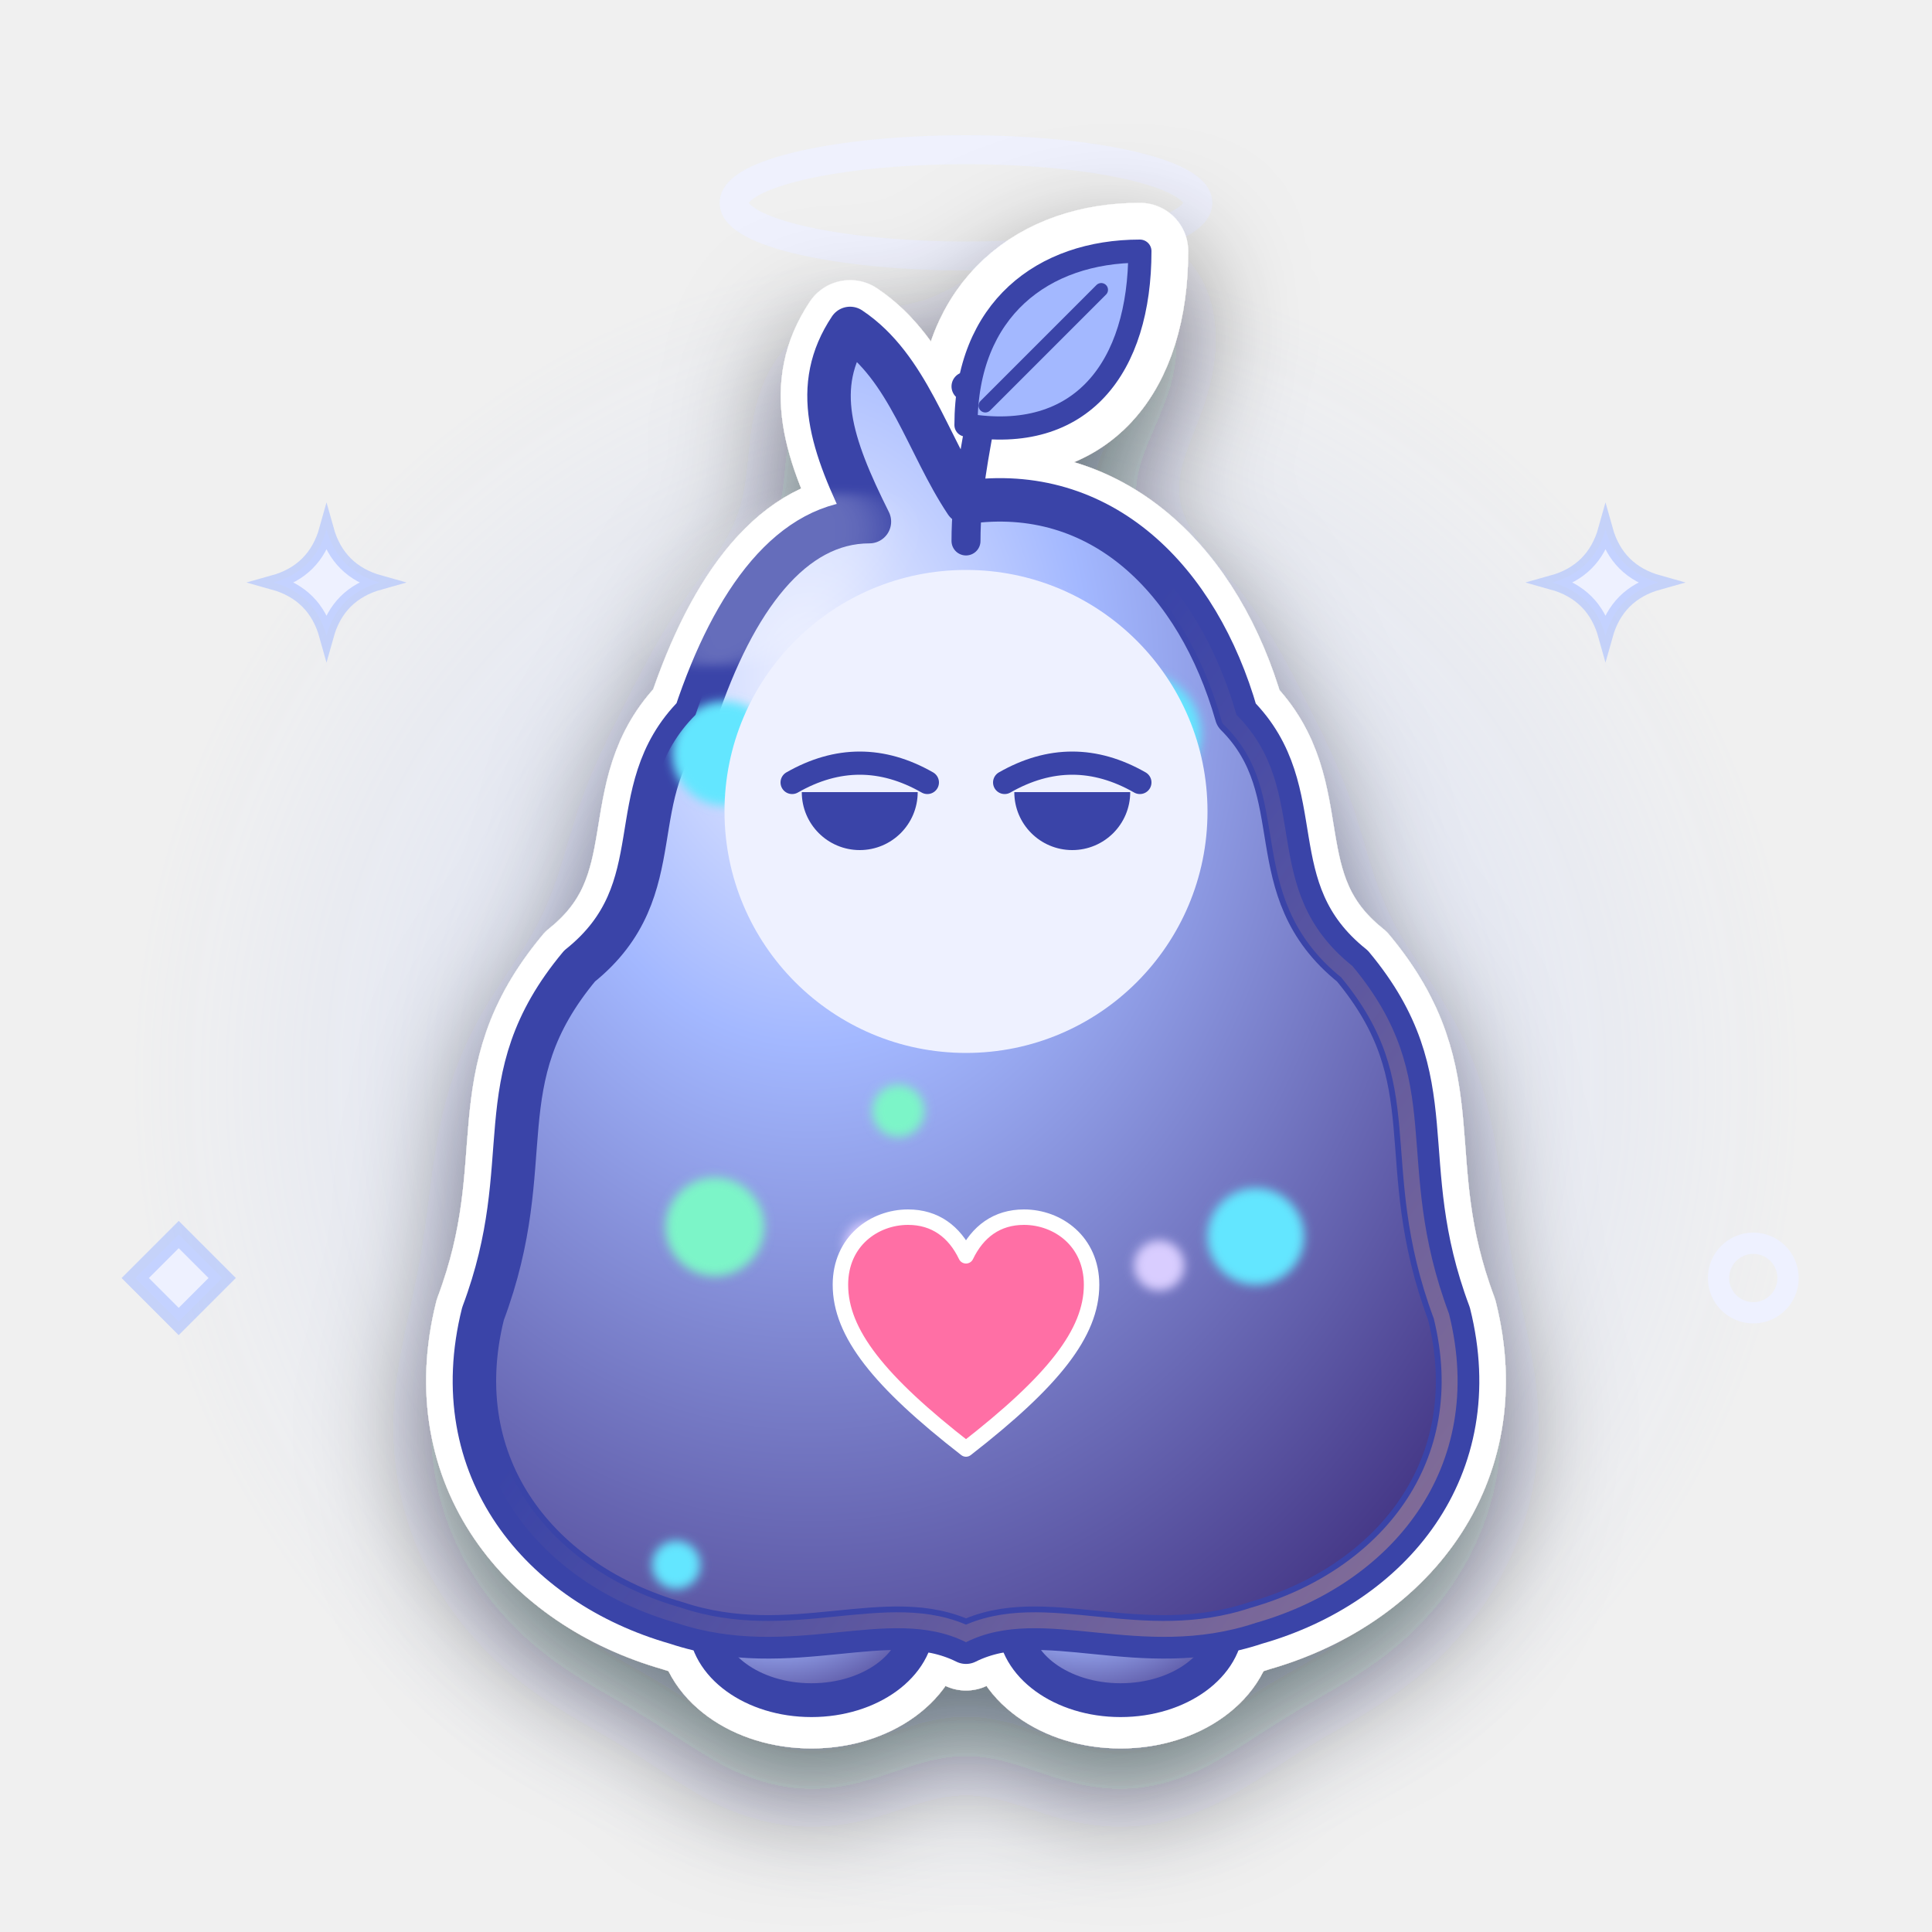
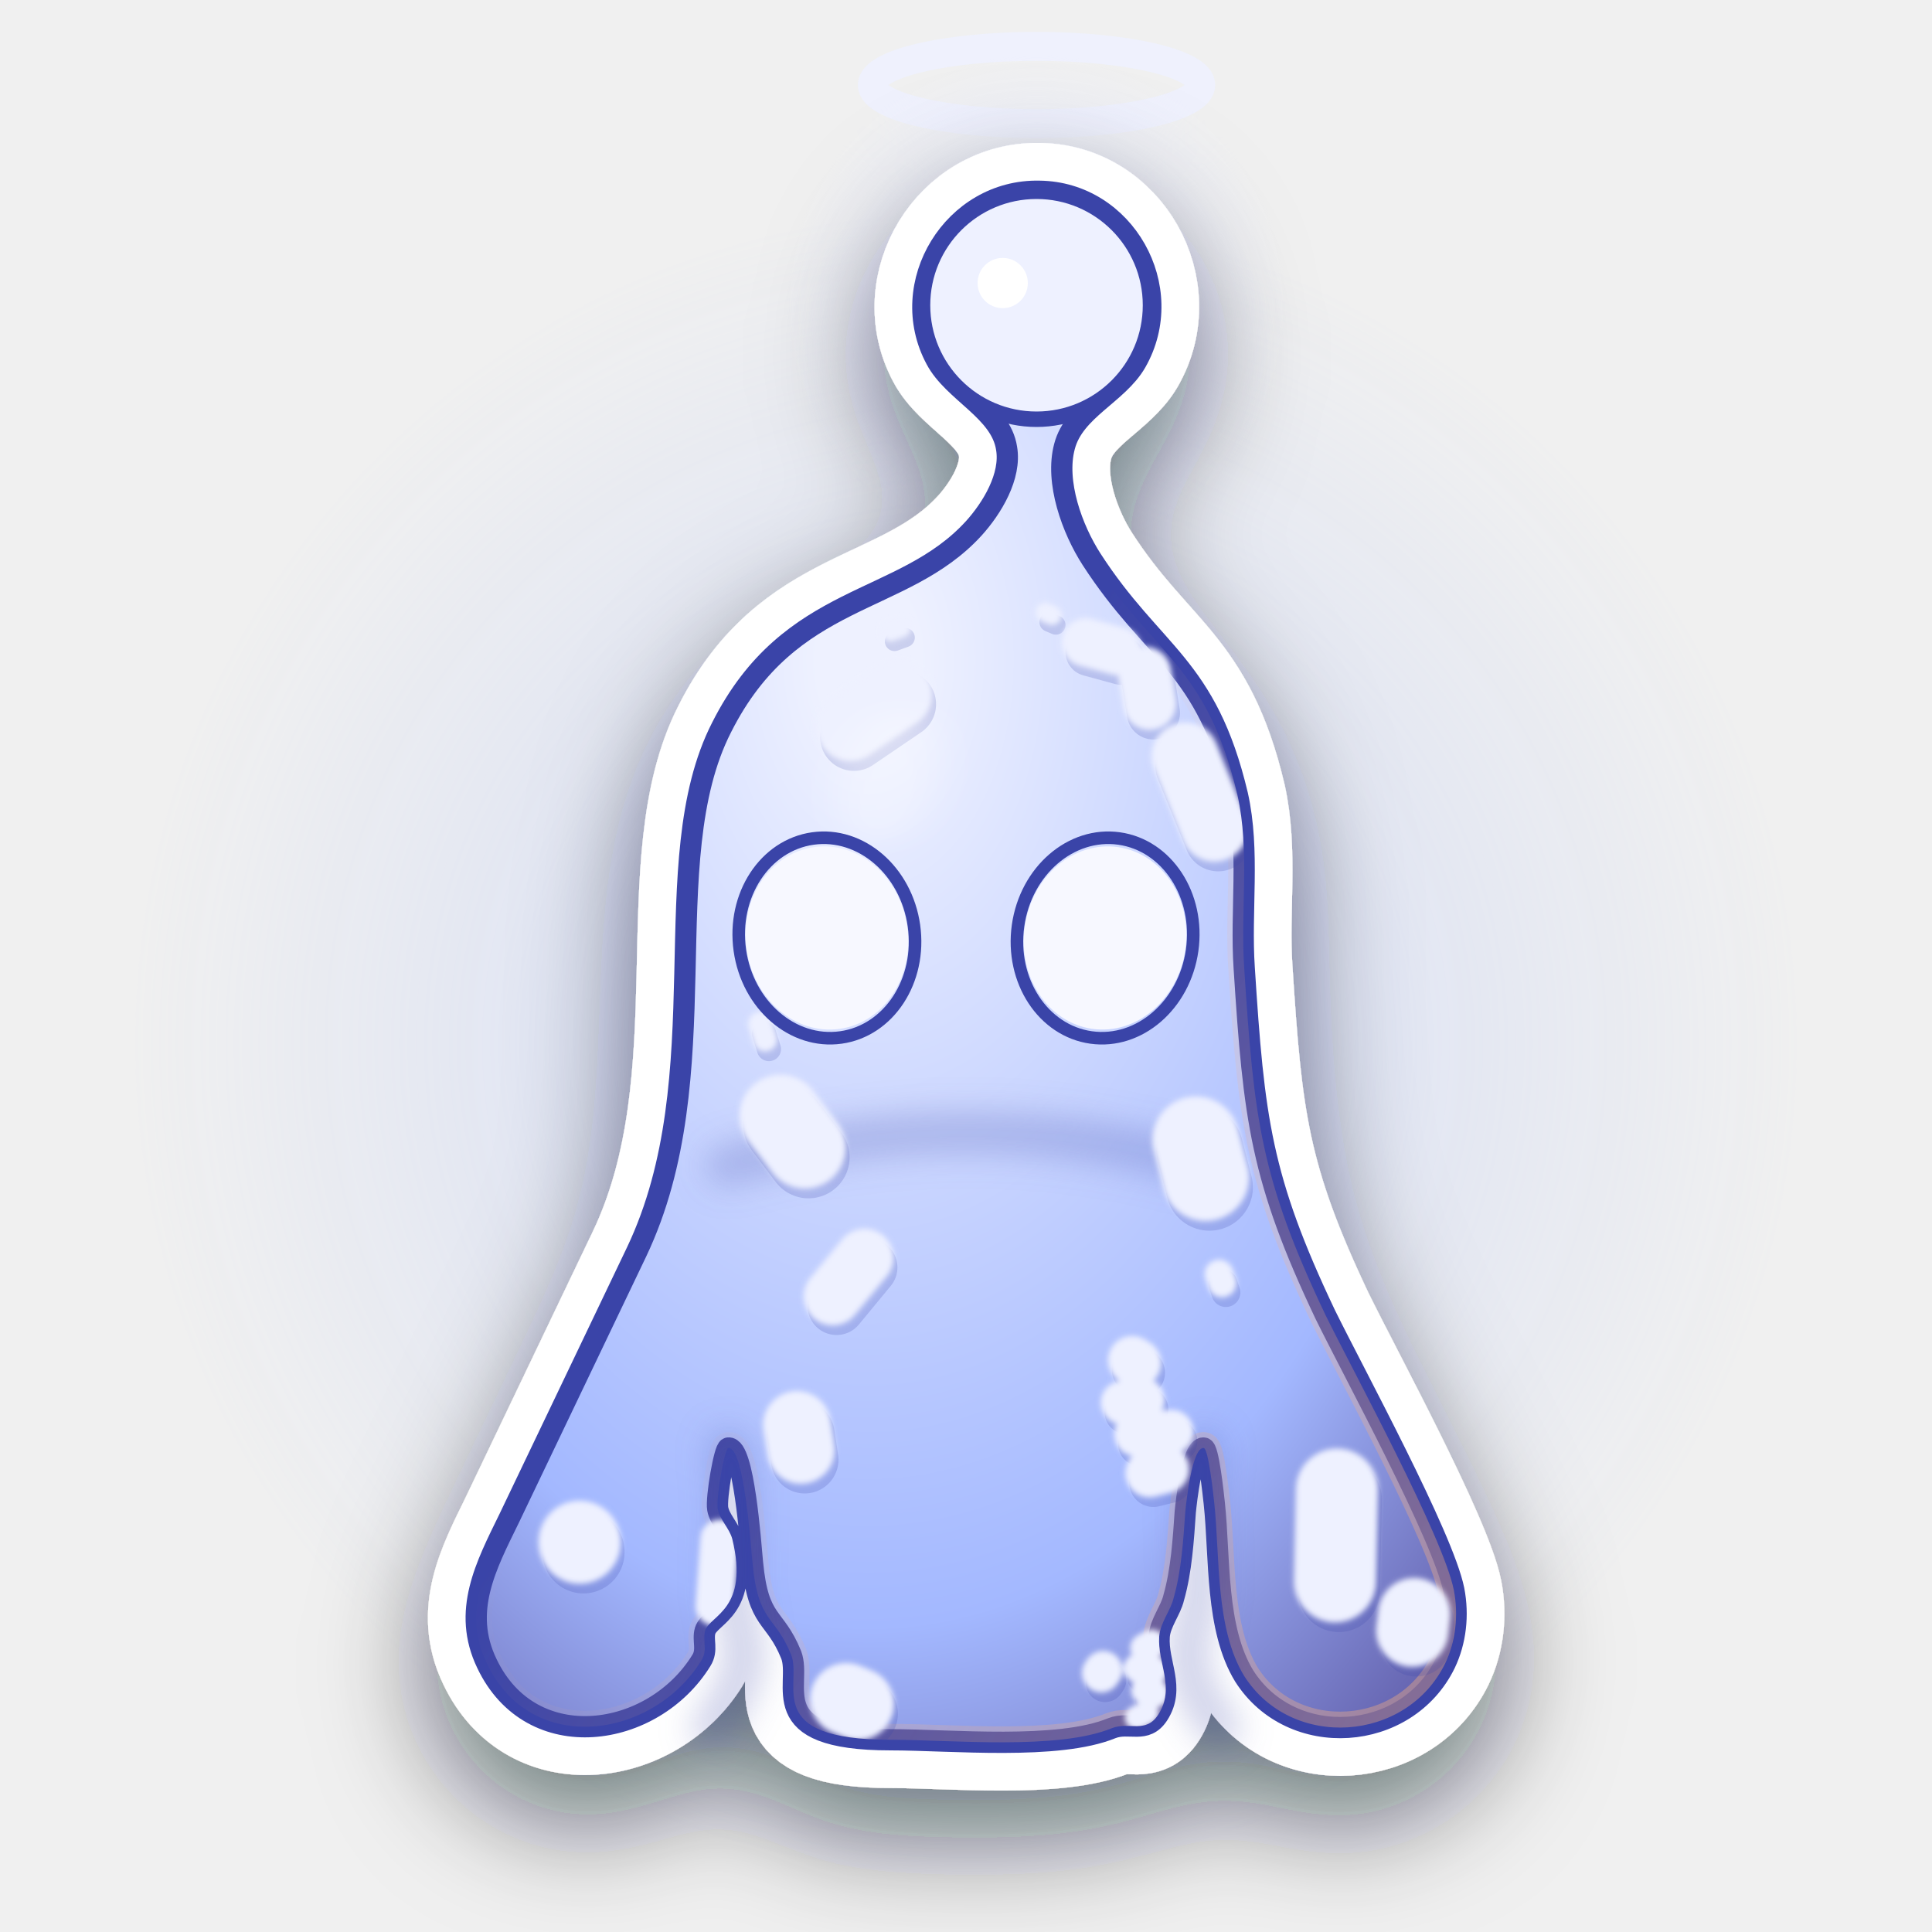
- <svg xmlns="http://www.w3.org/2000/svg" viewBox="0 0 200 200" width="64" height="64" role="img" aria-label="Arise Soul, sky flame with sleepy eyes" data-soul="1ec3a1b6539cad" data-detail="full">
+ <svg xmlns="http://www.w3.org/2000/svg" viewBox="0 0 200 200" width="64" height="64" role="img" aria-label="Arise Soul, sky colour, with round button eyes and a glowing antenna orb" data-soul="1ec3a1b6539cad" data-detail="full">
  <defs>
-     <path id="t1ec3a1b6539cad-p" d="M100 52C114 50 124 60 128 74C136 82 130 92 140 100C150 112 144 120 150 136C154 152 144 164 130 168C118 172 108 166 100 170C92 166 82 172 70 168C56 164 46 152 50 136C56 120 50 112 60 100C70 92 64 82 72 74C76 62 82 54 90 54C86 46 84 40 88 34C94 38 96 46 100 52Z" />
+     <path id="t1ec3a1b6539cad-p" d="M92.2 180.1c-13.4 0-9.1-5.7-10.3-8.8c-1.7-4.2-3.4-3.2-4-9.5c-.2-2.1-.9-12.1-2.5-11.9c-.4 0-1.3 5.2-1.1 6.3c.2 1.1 1.2 2 1.5 3.1c1.8 7.3-2.3 7.9-2.8 9.5c-.3 1 .3 2-.4 3.1c-5 8.1-17.6 10-22.2 .3c-2.6-5.4-.1-10.1 2.3-15c4.4-9.2 8.8-18.4 13.2-27.6c8.7-18.3 1.7-40.4 8.8-54.3c7.1-14.1 18.7-12.5 26.1-20.6c1.9-2.1 3.9-5.4 3.4-8.3c-.6-3.9-5.5-5.8-7.3-9.2c-4.2-7.8 1.8-17.6 10.7-17.4c8.8 .1 14.4 10 10 17.7c-1.9 3.3-6.4 4.9-7.4 8.7c-1 3.7 .8 8.6 2.8 11.7c6.4 9.9 11.9 10.9 15.1 24.4c1.3 5.8 .3 12 .7 17.9c1 15.6 1.7 21.8 8.4 35.9c3 6.1 12.2 23 13.3 28.5c.5 2.6 .2 5.3-.9 7.6c-4 8.2-15.9 9-20.8 1.3c-3-4.9-2.5-12.3-3.1-17.9c-.1-.9-.6-5.7-1.1-5.7c-1.2-.1-1.8 5.6-1.9 6.6c-.2 2.9-.4 6.1-1.2 8.9c-.3 1.3-1.4 2.6-1.5 4c-.2 2.8 1.7 5.3-.1 8.1c-1.3 2-3 .7-4.8 1.4c-5.6 2.3-16.6 1.2-22.9 1.2z" />
+     <g id="t1ec3a1b6539cad-q" stroke-linecap="round">
+       <path stroke-width="2" d="M108.2 63.4l.7 .3M92.2 65.4l1.1-.4" />
+       <path stroke-width="2.5" d="M78.7 106l.5 1.6M117.7 177.8l1-.5" />
+       <path stroke-width="3" d="M126.2 131.9l.3 .9M118.5 170.6l.7-.4M117.8 172.7l1.6 .2M118.6 175l.9 .3" />
+       <path stroke-width="4" d="M74 166.3l.5-7M114 173.2l.2-.3" />
+       <path stroke-width="4.5" d="M116.2 145.2l2.1-.3M117.6 148.5l3.7-.3" />
+       <path stroke-width="5" d="M112.4 66.5l3.3 .9M117.2 140.8l.5 .3M119 152.5l1.6-.4" />
+       <path stroke-width="5.5" d="M118.5 69.7l.5 3.1" />
+       <path stroke-width="6" d="M86.2 134.2l3.3-4" />
+       <path stroke-width="7" d="M88 75.3l5-3.4M122.7 78.3l3 7.4M82.5 147.5l.4 2.6" />
+       <path stroke-width="7.5" d="M146.2 168.8l.2-1.7M87.6 175.9l1.2 .5" />
+       <path stroke-width="8.5" d="M80.8 115.5l2.5 3.3M138.2 163.7l.2-9.5M60 159.6l0 .1" />
+       <path stroke-width="9" d="M123.8 118l1 3.9" />
+     </g>
    <clipPath id="t1ec3a1b6539cad-c">
      <use href="#t1ec3a1b6539cad-p" />
    </clipPath>
-     <radialGradient id="t1ec3a1b6539cad-b" cx=".34" cy=".26" r=".95">
-       <stop offset="0" stop-color="#EEF1FF" />
-       <stop offset=".3" stop-color="#A3B8FF" />
+     <radialGradient id="t1ec3a1b6539cad-b" cx=".4" cy=".3" r="1.05">
+       <stop offset=".05" stop-color="#EEF1FF" />
+       <stop offset=".6" stop-color="#A3B8FF" />
      <stop offset="1" stop-color="#3B2A7A" />
    </radialGradient>
    <linearGradient id="t1ec3a1b6539cad-r" x2="1" y2="1">
      <stop offset=".45" stop-color="#FFB27A" stop-opacity="0" />
      <stop offset="1" stop-color="#FFB27A" stop-opacity=".4" />
    </linearGradient>
    <radialGradient id="t1ec3a1b6539cad-o">
      <stop offset="0" stop-color="#fff" />
      <stop offset=".45" stop-color="#EEF1FF" />
      <stop offset="1" stop-color="#EEF1FF" stop-opacity="0" />
    </radialGradient>
-     <g id="t1ec3a1b6539cad-s">
-       <use href="#t1ec3a1b6539cad-p" />
-       <ellipse cx="84" cy="168" rx="11" ry="8" />
-       <ellipse cx="116" cy="168" rx="11" ry="8" />
-       <path d="M100 56C100 46 104 38 100 40" />
-       <path d="M100 44C100 32 108 26 118 26C118 38 112 46 100 44Z" />
-     </g>
    <radialGradient id="t1ec3a1b6539cad-g">
      <stop offset="0" stop-color="#A9BEFF" stop-opacity=".55" />
      <stop offset=".55" stop-color="#A9BEFF" stop-opacity=".18" />
      <stop offset="1" stop-color="#A9BEFF" stop-opacity="0" />
    </radialGradient>
-     <filter id="t1ec3a1b6539cad-d" x="-.25" y="-.25" width="1.5" height="1.6">
+     <filter id="t1ec3a1b6539cad-d" x="-.3" y="-.2" width="1.6" height="1.45">
      <feDropShadow dx="0" dy="5" stdDeviation="5.8" flood-color="#05081E" flood-opacity="0.55" />
    </filter>
-     <filter id="t1ec3a1b6539cad-h" x="-.3" y="-.6" width="1.6" height="2.2">
+     <filter id="t1ec3a1b6539cad-h" x="-.5" y="-.5" width="2" height="2">
      <feGaussianBlur stdDeviation="1.7" />
    </filter>
    <filter id="t1ec3a1b6539cad-k">
-       <feGaussianBlur stdDeviation=".5" />
+       <feGaussianBlur stdDeviation=".3" />
    </filter>
  </defs>
-   <circle cx="100" cy="112" r="86" fill="url(#t1ec3a1b6539cad-g)" />
-   <ellipse cx="100" cy="21" rx="24" ry="5.5" fill="none" stroke="#EEF1FF" stroke-width="3" opacity=".85" />
-   <path d="M33.8 54.8Q35 59.1 39.3 60.3Q35 61.5 33.8 65.8Q32.6 61.5 28.3 60.3Q32.6 59.1 33.8 54.8Z" fill="#EEF1FF" stroke="#A9BEFF" stroke-width="1.5" stroke-opacity=".6" />
-   <path d="M166.2 54.8Q167.4 59.1 171.7 60.3Q167.4 61.5 166.2 65.8Q165 61.5 160.7 60.3Q165 59.1 166.2 54.8Z" fill="#EEF1FF" stroke="#A9BEFF" stroke-width="1.5" stroke-opacity=".6" />
-   <path d="M18.5 127.8L23 132.3L18.5 136.8L14 132.3Z" fill="#EEF1FF" stroke="#A9BEFF" stroke-width="2" stroke-opacity=".6" />
-   <circle cx="181.5" cy="132.3" r="3.6" fill="none" stroke="#EEF1FF" stroke-width="2.2" />
-   <use href="#t1ec3a1b6539cad-s" fill="#fff" stroke="#fff" stroke-width="10" stroke-linejoin="round" filter="url(#t1ec3a1b6539cad-d)" />
-   <ellipse cx="84" cy="168" rx="11" ry="8" fill="url(#t1ec3a1b6539cad-b)" stroke="#3A44A8" stroke-width="3.5" />
-   <ellipse cx="116" cy="168" rx="11" ry="8" fill="url(#t1ec3a1b6539cad-b)" stroke="#3A44A8" stroke-width="3.5" />
-   <use href="#t1ec3a1b6539cad-p" fill="url(#t1ec3a1b6539cad-b)" stroke="#3A44A8" stroke-width="4.5" stroke-linejoin="round" />
-   <g clip-path="url(#t1ec3a1b6539cad-c)" filter="url(#t1ec3a1b6539cad-k)">
-     <g fill="#7CF5C8">
-       <circle cx="74" cy="127" r="5.1" />
-       <circle cx="93" cy="115" r="2.7" />
-     </g>
-     <g fill="#63E6FF">
-       <circle cx="130" cy="128" r="5" />
-       <circle cx="75" cy="78" r="5.4" />
-       <circle cx="118" cy="76" r="6.3" />
-       <circle cx="70" cy="162" r="2.5" />
-     </g>
-     <g fill="#D9CDFF">
-       <circle cx="107" cy="66" r="5" />
-       <circle cx="116" cy="92" r="5.6" />
-       <circle cx="90" cy="129" r="2.6" />
-       <circle cx="120" cy="131" r="2.6" />
-       <circle cx="99" cy="73" r="5.9" />
-     </g>
+   <circle cx="100" cy="108" r="86" fill="url(#t1ec3a1b6539cad-g)" />
+   <ellipse cx="107.3" cy="8.8" rx="17" ry="4" fill="none" stroke="#EEF1FF" stroke-width="3" opacity=".85" />
+   <circle cx="107.3" cy="31.6" r="26" fill="url(#t1ec3a1b6539cad-o)" />
+   <use href="#t1ec3a1b6539cad-p" fill="#fff" stroke="#fff" stroke-width="10" stroke-linejoin="round" filter="url(#t1ec3a1b6539cad-d)" />
+   <use href="#t1ec3a1b6539cad-p" fill="url(#t1ec3a1b6539cad-b)" stroke="#3A44A8" stroke-width="2.2" stroke-linejoin="round" />
+   <use href="#t1ec3a1b6539cad-p" fill="none" stroke="url(#t1ec3a1b6539cad-r)" stroke-width="3.3" clip-path="url(#t1ec3a1b6539cad-c)" />
+   <path d="M75.1 120.7c16.6-4.6 33.2-4.6 49.8 0M75.4 150c1.1 4.9 .2 10.4 .5 15.4c.2 2.2 1.4 4.6 1.1 6.8c-.4 2.2-1.8 5.1-3.4 6.7M124.6 150c-1.1 4.9-.2 10.4-.5 15.4c-.2 2.2-1.4 4.6-1.1 6.8c.4 2.2 1.8 5.1 3.4 6.7" fill="none" stroke="#3A44A8" stroke-width="4" stroke-linecap="round" opacity=".25" filter="url(#t1ec3a1b6539cad-h)" />
+   <g clip-path="url(#t1ec3a1b6539cad-c)">
+     <use href="#t1ec3a1b6539cad-q" stroke="#3A44A8" opacity=".2" transform="translate(.4 1)" />
+     <use href="#t1ec3a1b6539cad-q" stroke="#EEF1FF" filter="url(#t1ec3a1b6539cad-k)" />
  </g>
-   <use href="#t1ec3a1b6539cad-p" fill="none" stroke="url(#t1ec3a1b6539cad-r)" stroke-width="3.3" clip-path="url(#t1ec3a1b6539cad-c)" />
-   <ellipse cx="80" cy="60" rx="13" ry="6.5" transform="rotate(-34 80 60)" fill="#fff" opacity=".22" filter="url(#t1ec3a1b6539cad-h)" />
-   <circle cx="100" cy="84" r="25" fill="#EEF1FF" />
-   <path d="M100 150C91 143 87 138 87 133C87 128.5 90.5 126 94 126C96.8 126 98.8 127.5 100 130C101.2 127.5 103.2 126 106 126C109.5 126 113 128.5 113 133C113 138 109 143 100 150Z" fill="#FF6FA5" stroke="#fff" stroke-width="1.6" stroke-linejoin="round" />
-   <path d="M100 56C100 46 104 38 100 40" fill="none" stroke="#3A44A8" stroke-width="3" stroke-linecap="round" />
-   <path d="M100 44C100 32 108 26 118 26C118 38 112 46 100 44Z" fill="#A3B8FF" stroke="#3A44A8" stroke-width="2.4" stroke-linejoin="round" />
-   <path d="M102 42L114 30" stroke="#3A44A8" stroke-width="1.4" stroke-linecap="round" />
-   <path d="M83 82A6 6 0 0 0 95 82Z" fill="#3A44A8" />
-   <path d="M82 81Q89 77 96 81" fill="none" stroke="#3A44A8" stroke-width="2.4" stroke-linecap="round" />
-   <path d="M105 82A6 6 0 0 0 117 82Z" fill="#3A44A8" />
-   <path d="M104 81Q111 77 118 81" fill="none" stroke="#3A44A8" stroke-width="2.4" stroke-linecap="round" />
+   <ellipse cx="92" cy="80.3" rx="7.2" ry="4.8" transform="rotate(-70 92 80.3)" fill="#fff" opacity=".3" filter="url(#t1ec3a1b6539cad-h)" />
+   <g id="t1ec3a1b6539cad-e" transform="translate(85.6 97.1) rotate(82)">
+     <ellipse rx="9.5" ry="8.4" fill="#F7F8FF" />
+     <ellipse rx="10.4" ry="9.1" fill="none" stroke="#3A44A8" stroke-width="1.3" />
+   </g>
+   <use href="#t1ec3a1b6539cad-e" transform="matrix(-1 0 0 1 200 0)" />
+   <circle cx="107.3" cy="31.6" r="11.8" fill="#EEF1FF" stroke="#3A44A8" stroke-width="1.6" />
+   <circle cx="103.8" cy="29.3" r="2.6" fill="#fff" />
</svg>
